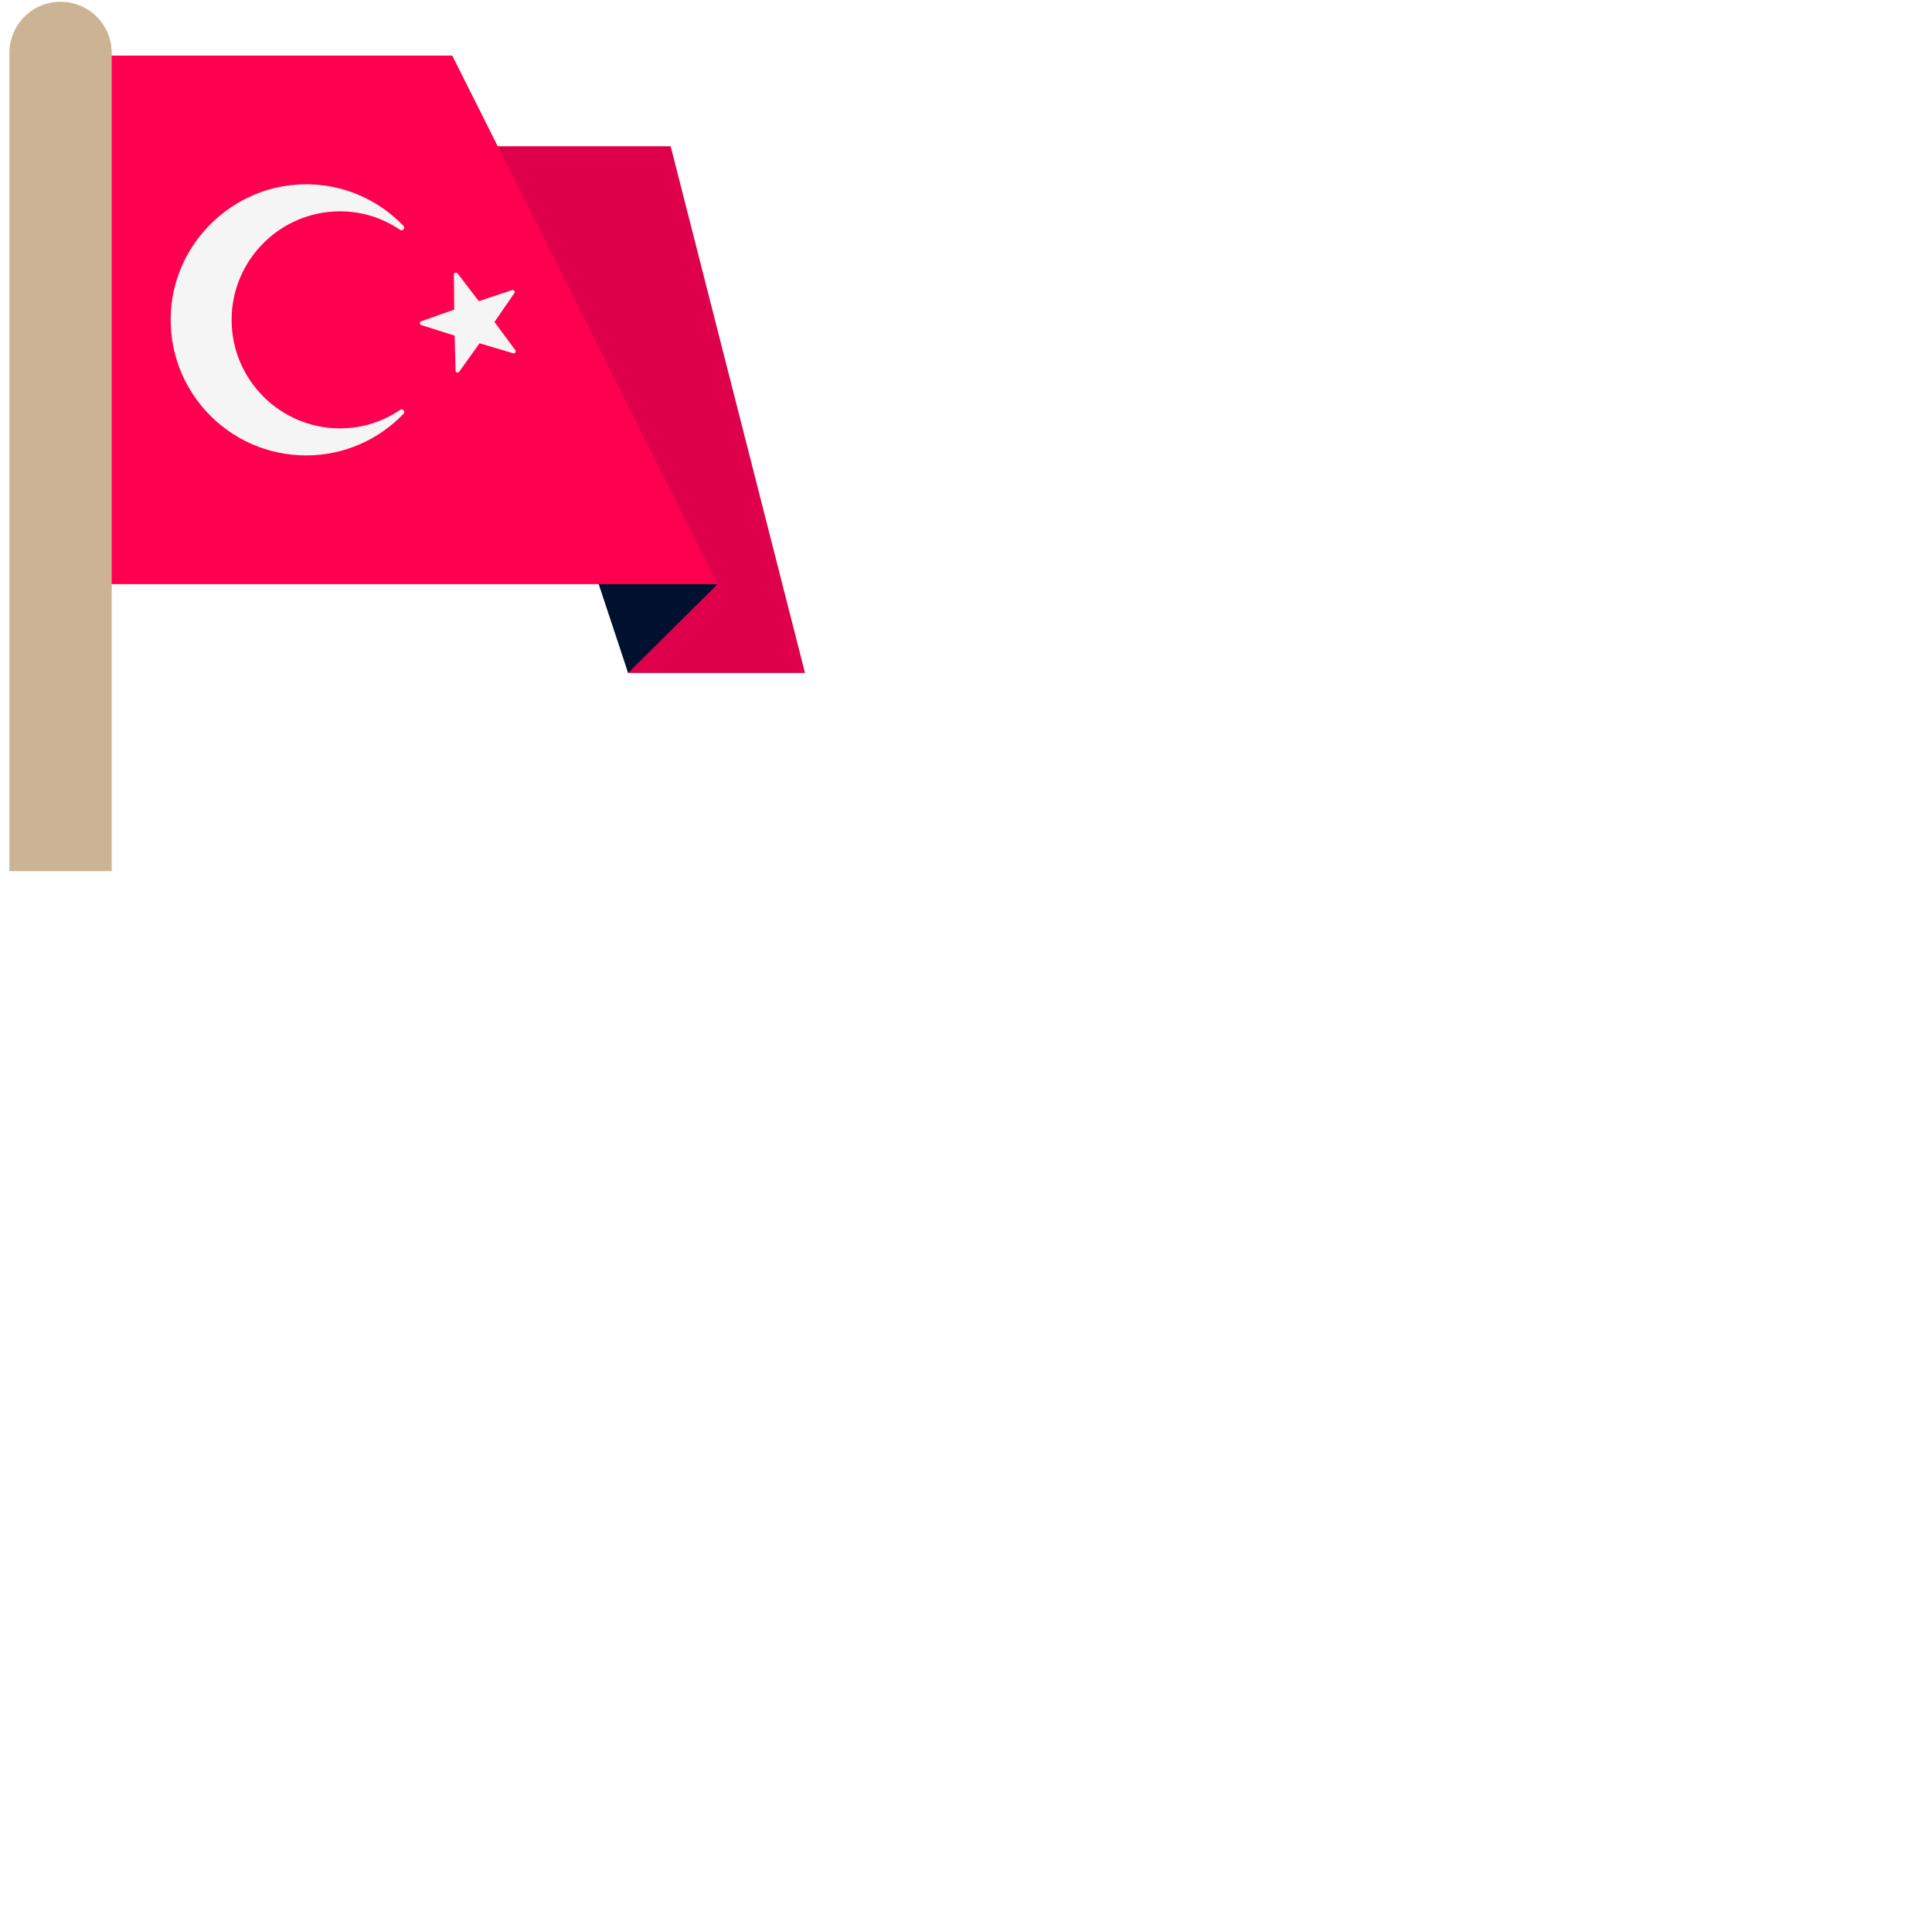
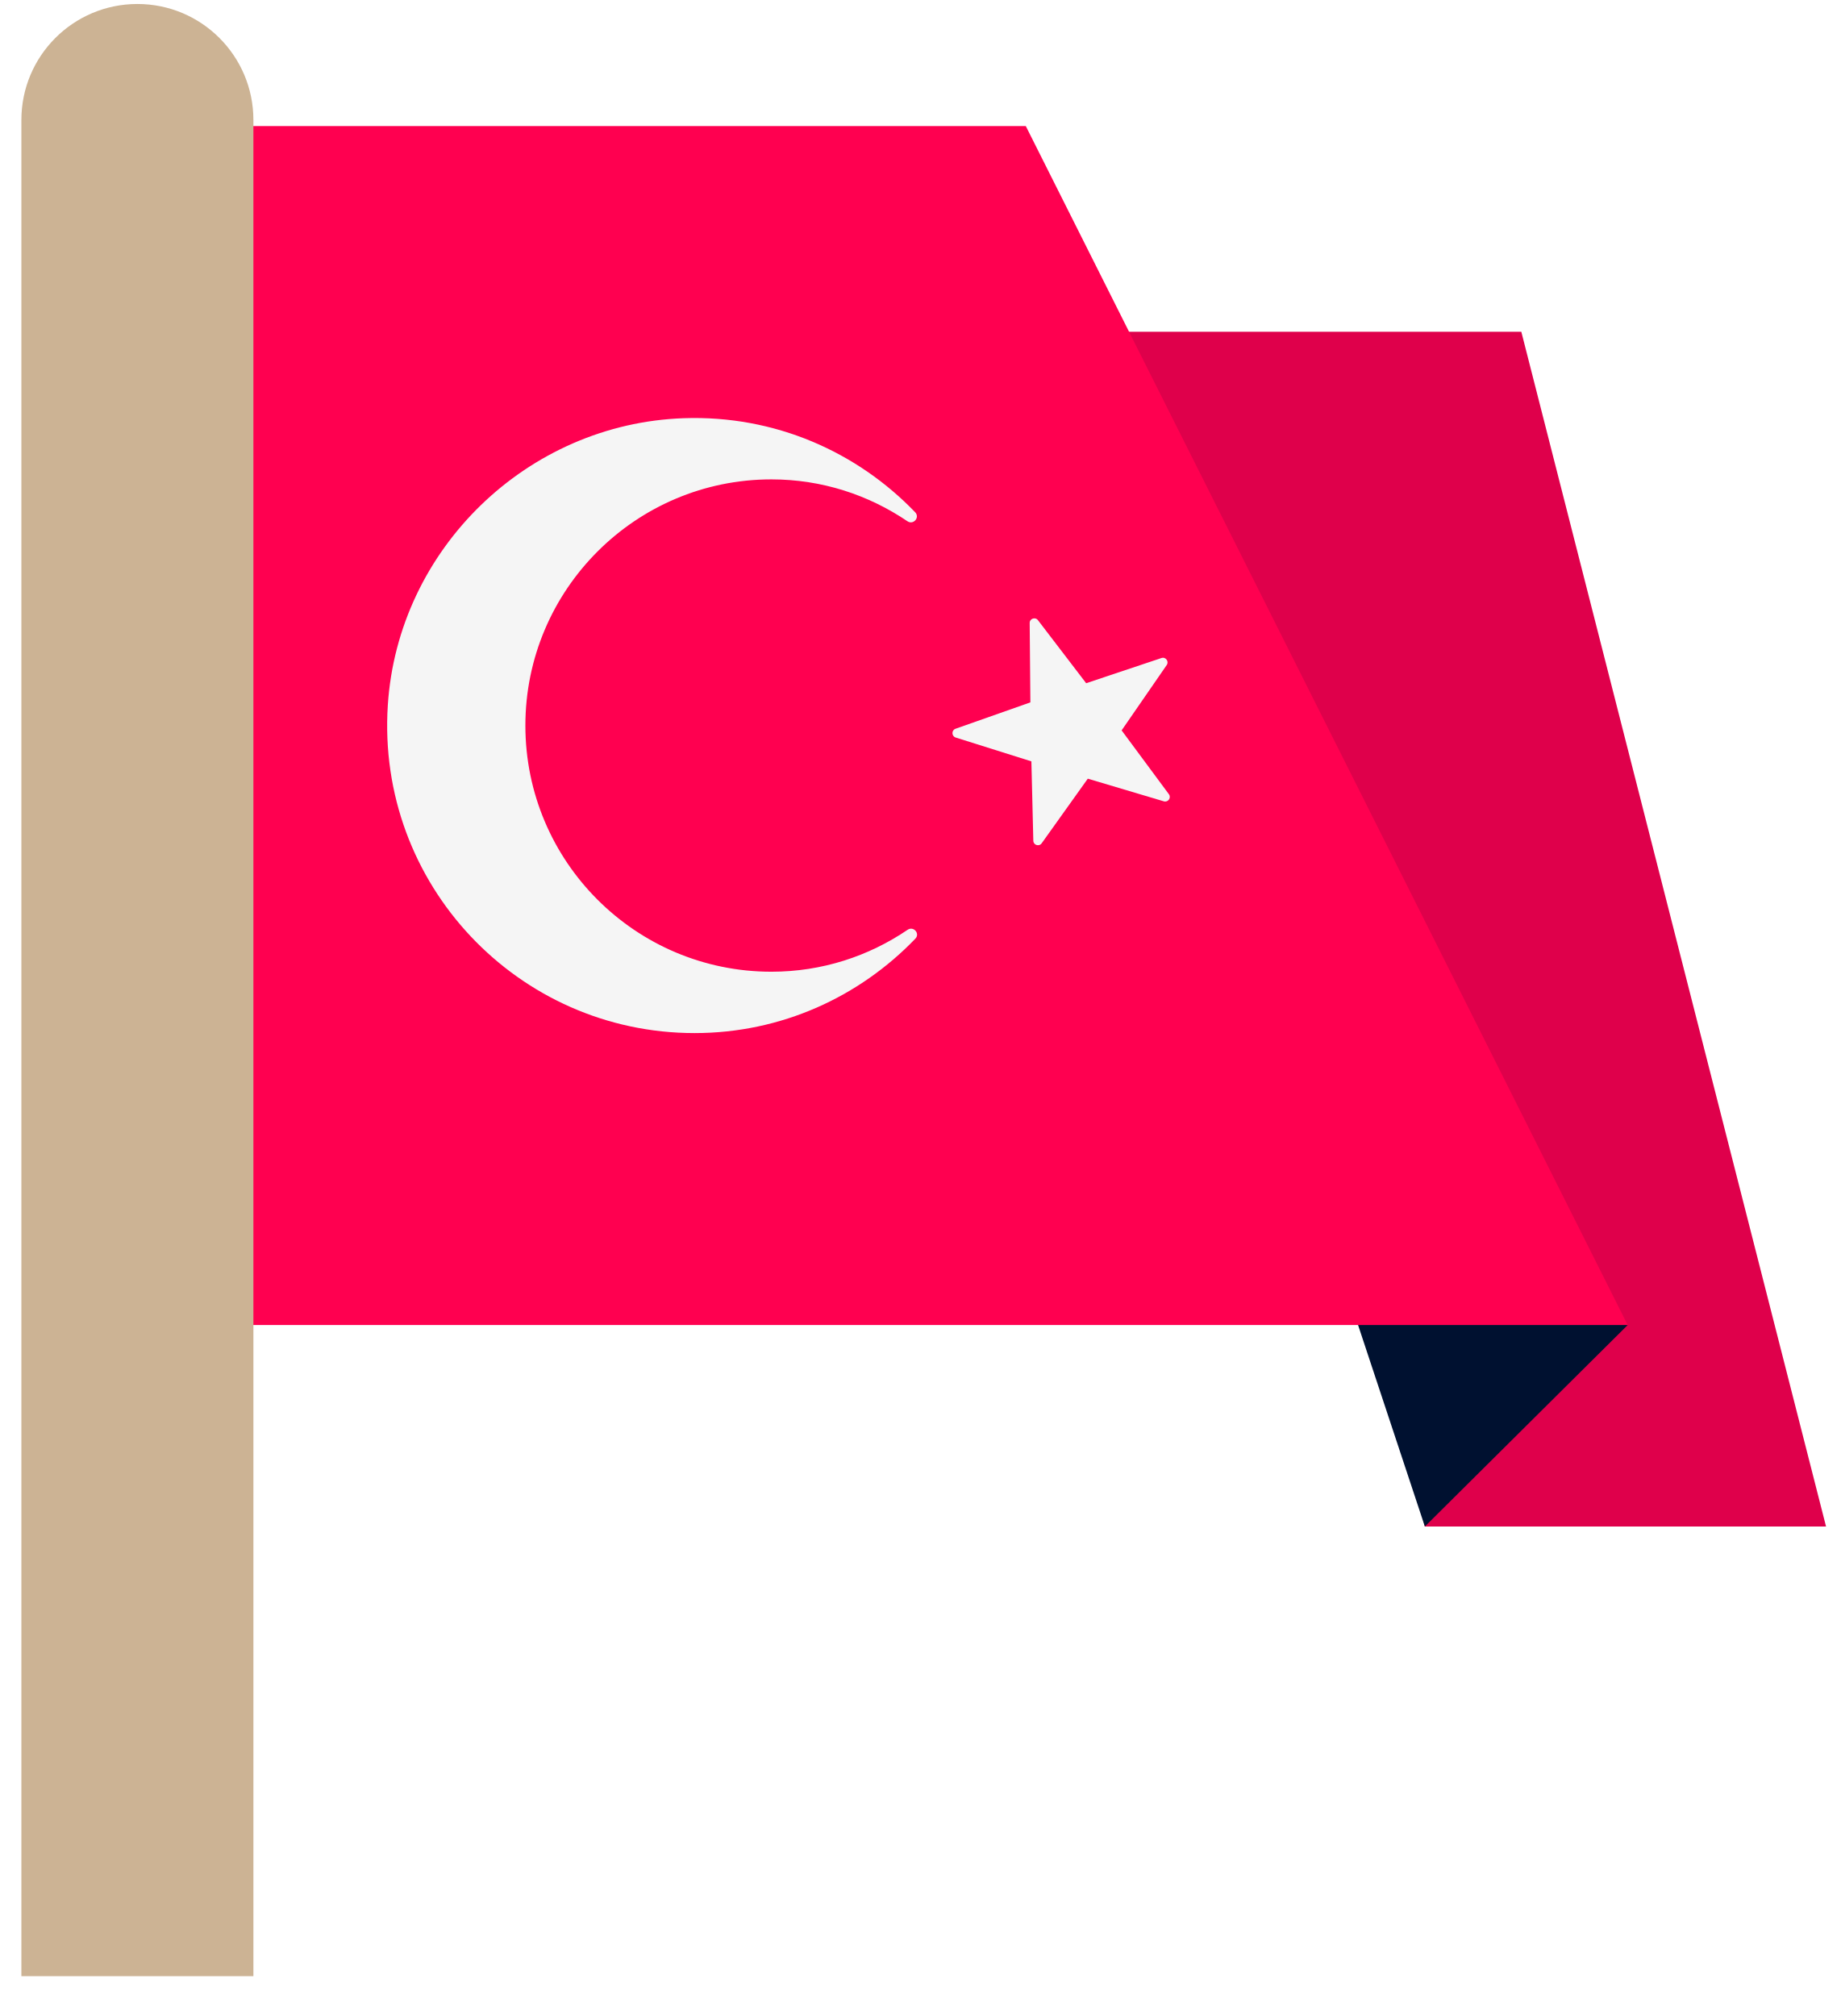
- <svg xmlns="http://www.w3.org/2000/svg" viewBox="0 0 100 100" version="1.1">
+ <svg xmlns="http://www.w3.org/2000/svg" width="42px" height="46px" viewBox="0 0 42 46" version="1.1">
  <g id="لندینگ-امارت-ترکیه-ایبی" stroke="none" stroke-width="1" fill="none" fill-rule="evenodd">
    <g id="Asia-crawl-landing2-modal" transform="translate(-552, -340)">
      <g id="Group-5-Copy-2" transform="translate(552.488, 340.0911)">
        <polygon id="Path-6" fill="#DF004B" points="25.117 7.479 34.225 7.479 41.178 34.74 32.024 34.74" />
        <polygon id="Path-8" fill="#001130" points="36.652 30.143 32.024 34.74 30.259 29.416" />
        <polygon id="Path-7" fill="#FF0050" points="4.142 30.143 36.652 30.143 22.918 2.785 4.142 2.785" />
        <g id="turkey" transform="translate(8.345888, 9.447227)" fill="#F5F5F5" fill-rule="nonzero">
          <g id="Group">
            <path d="M14.85,4.613 L15.95,6.051 L17.668,5.476 C17.764,5.444 17.845,5.553 17.788,5.636 L16.759,7.127 L17.837,8.583 C17.897,8.664 17.819,8.775 17.722,8.746 L15.987,8.229 L14.935,9.703 C14.876,9.786 14.746,9.746 14.744,9.645 L14.7,7.834 L12.972,7.29 C12.876,7.259 12.874,7.123 12.969,7.09 L14.677,6.488 L14.661,4.677 C14.66,4.576 14.789,4.532 14.85,4.613 Z" id="Path" />
            <path d="M8.768,12.634 C5.668,12.634 3.154,10.119 3.154,7.017 C3.154,3.92 5.669,1.4 8.768,1.4 C9.921,1.4 10.985,1.755 11.871,2.355 C12.007,2.447 12.162,2.269 12.048,2.15 C10.724,0.773 8.849,-0.067 6.77,0.004 C3.199,0.126 0.243,2.989 0.015,6.555 C-0.247,10.639 2.987,14.034 7.014,14.034 C8.997,14.034 10.78,13.204 12.053,11.879 C12.165,11.762 12.01,11.586 11.876,11.677 C10.989,12.279 9.923,12.634 8.768,12.634 Z" id="Path" />
          </g>
        </g>
        <path d="M5.294,45 L5.294,2.647 C5.294,1.185 4.109,0 2.647,0 C1.185,0 0,1.185 0,2.647 L0,45 L5.294,45 Z" id="Path-Copy" fill="#CCB394" fill-rule="nonzero" />
      </g>
    </g>
  </g>
</svg>
